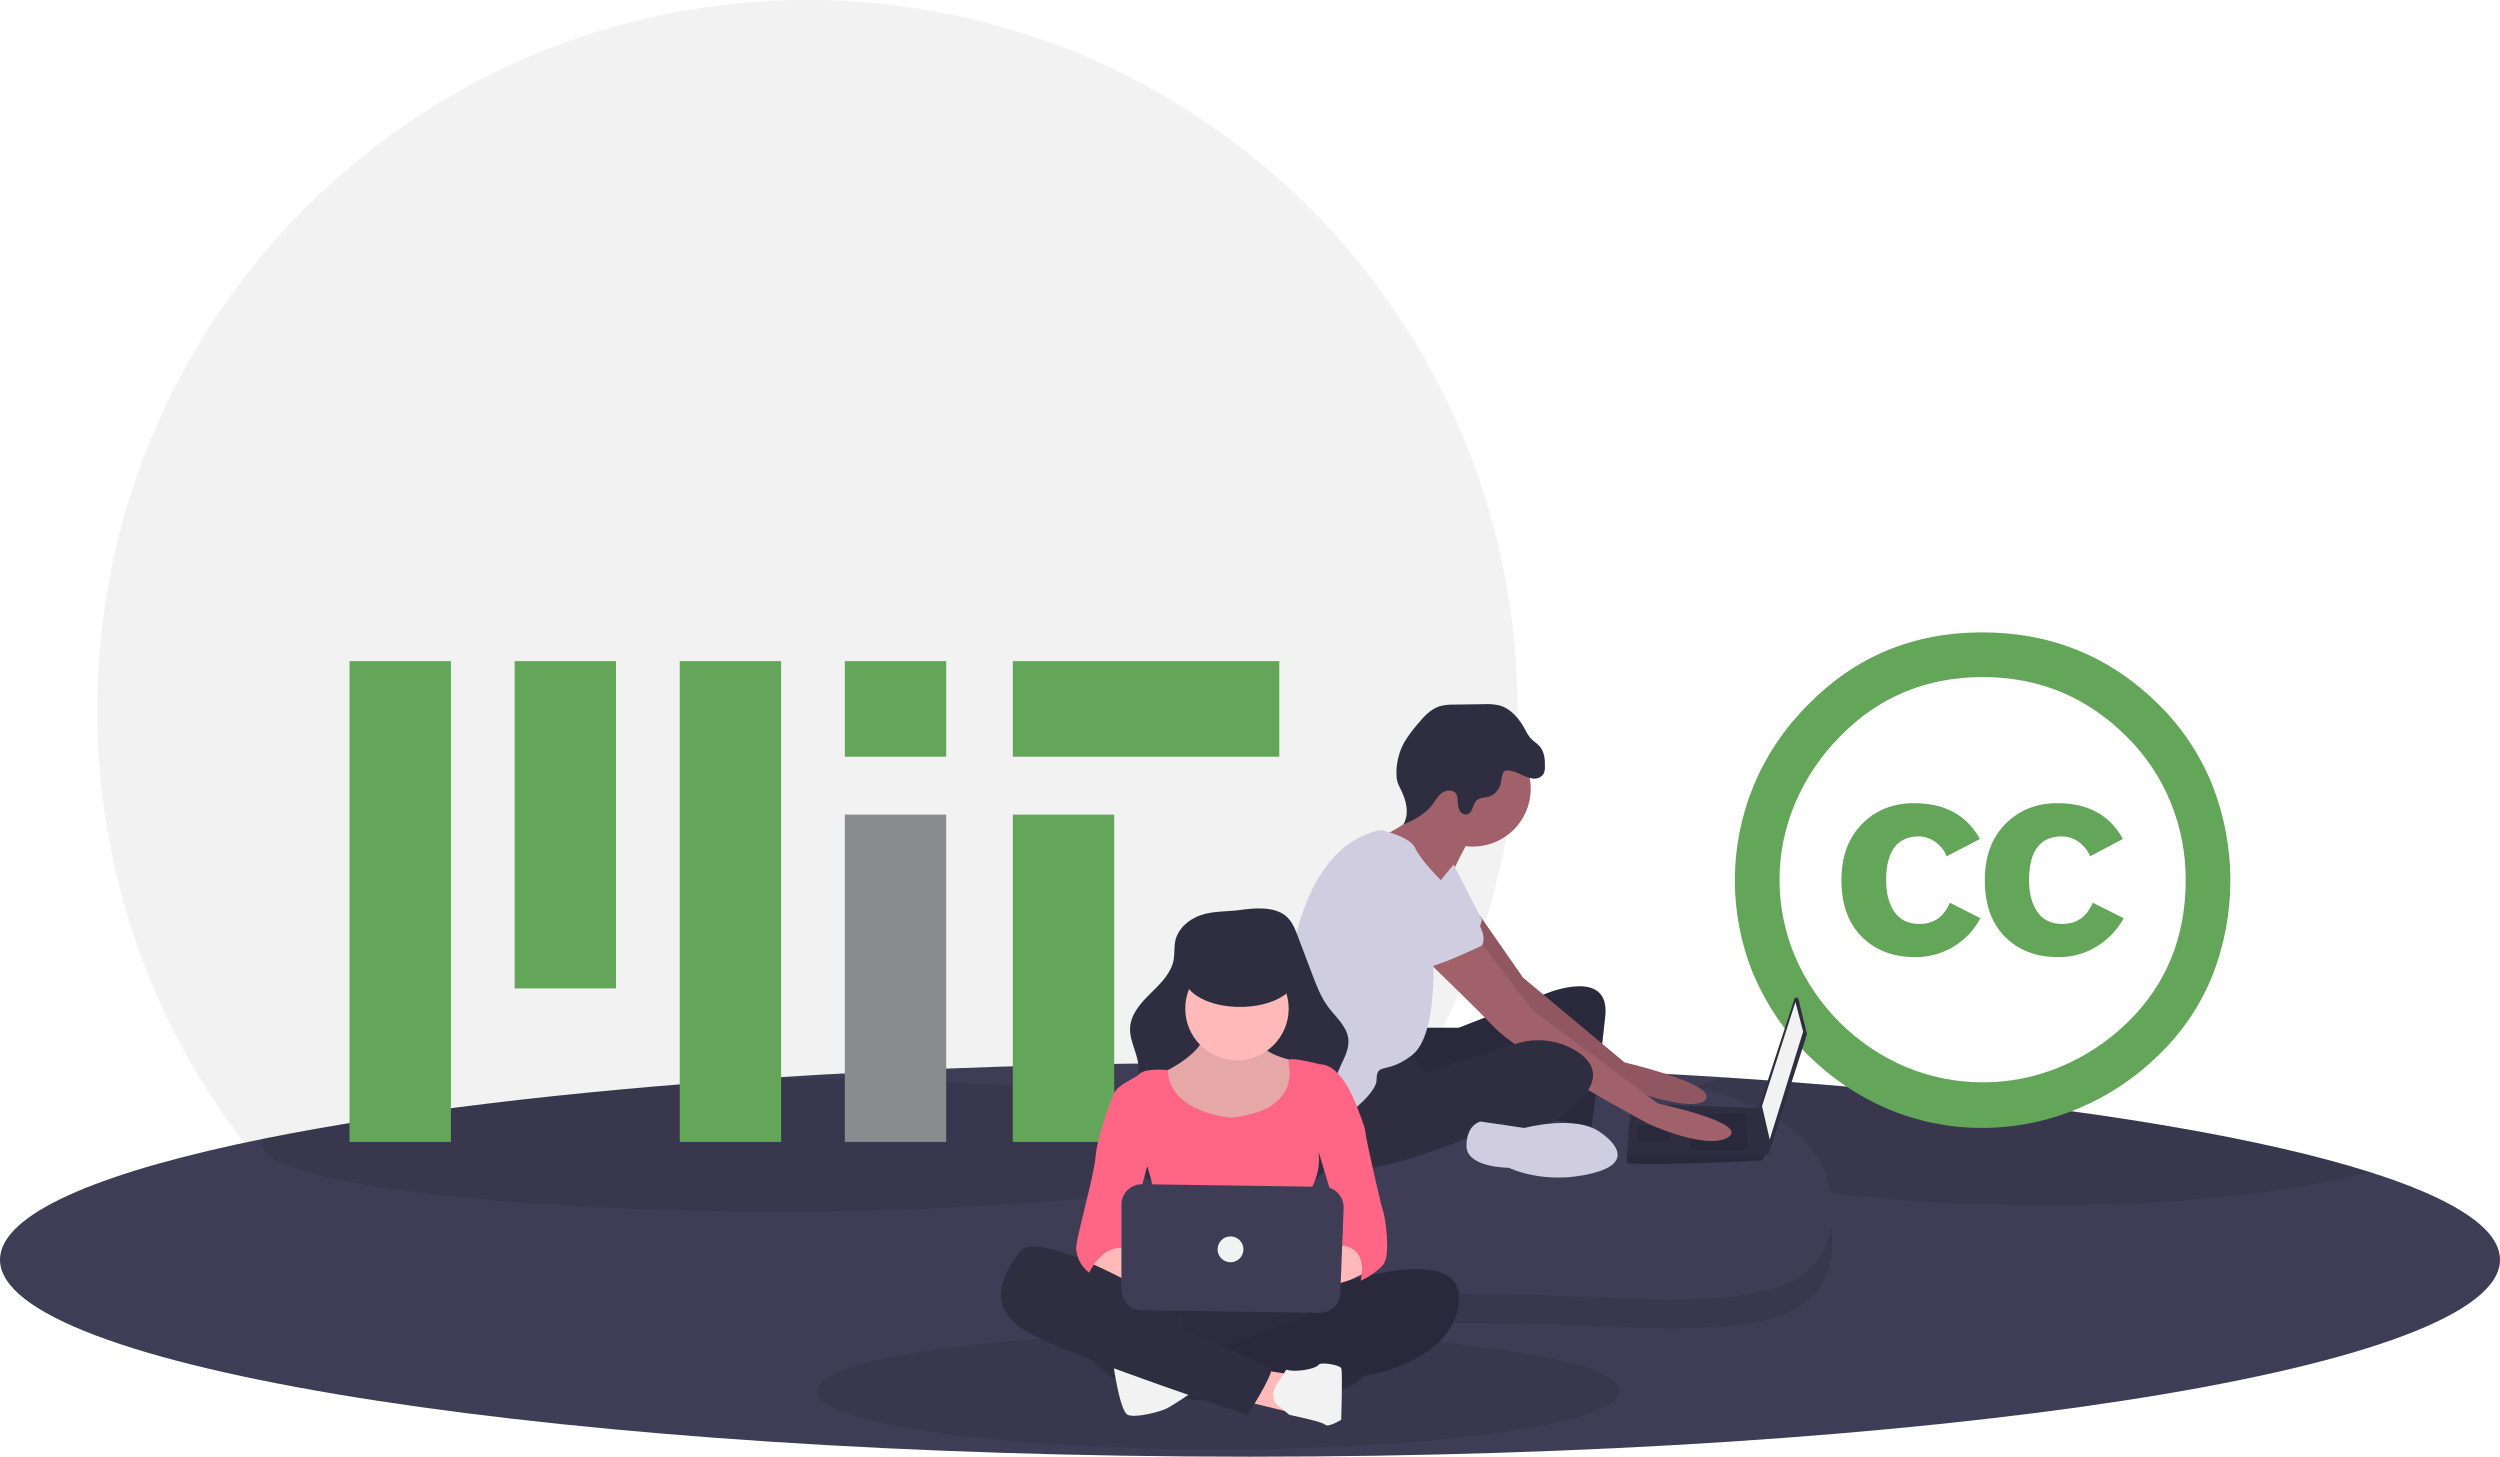
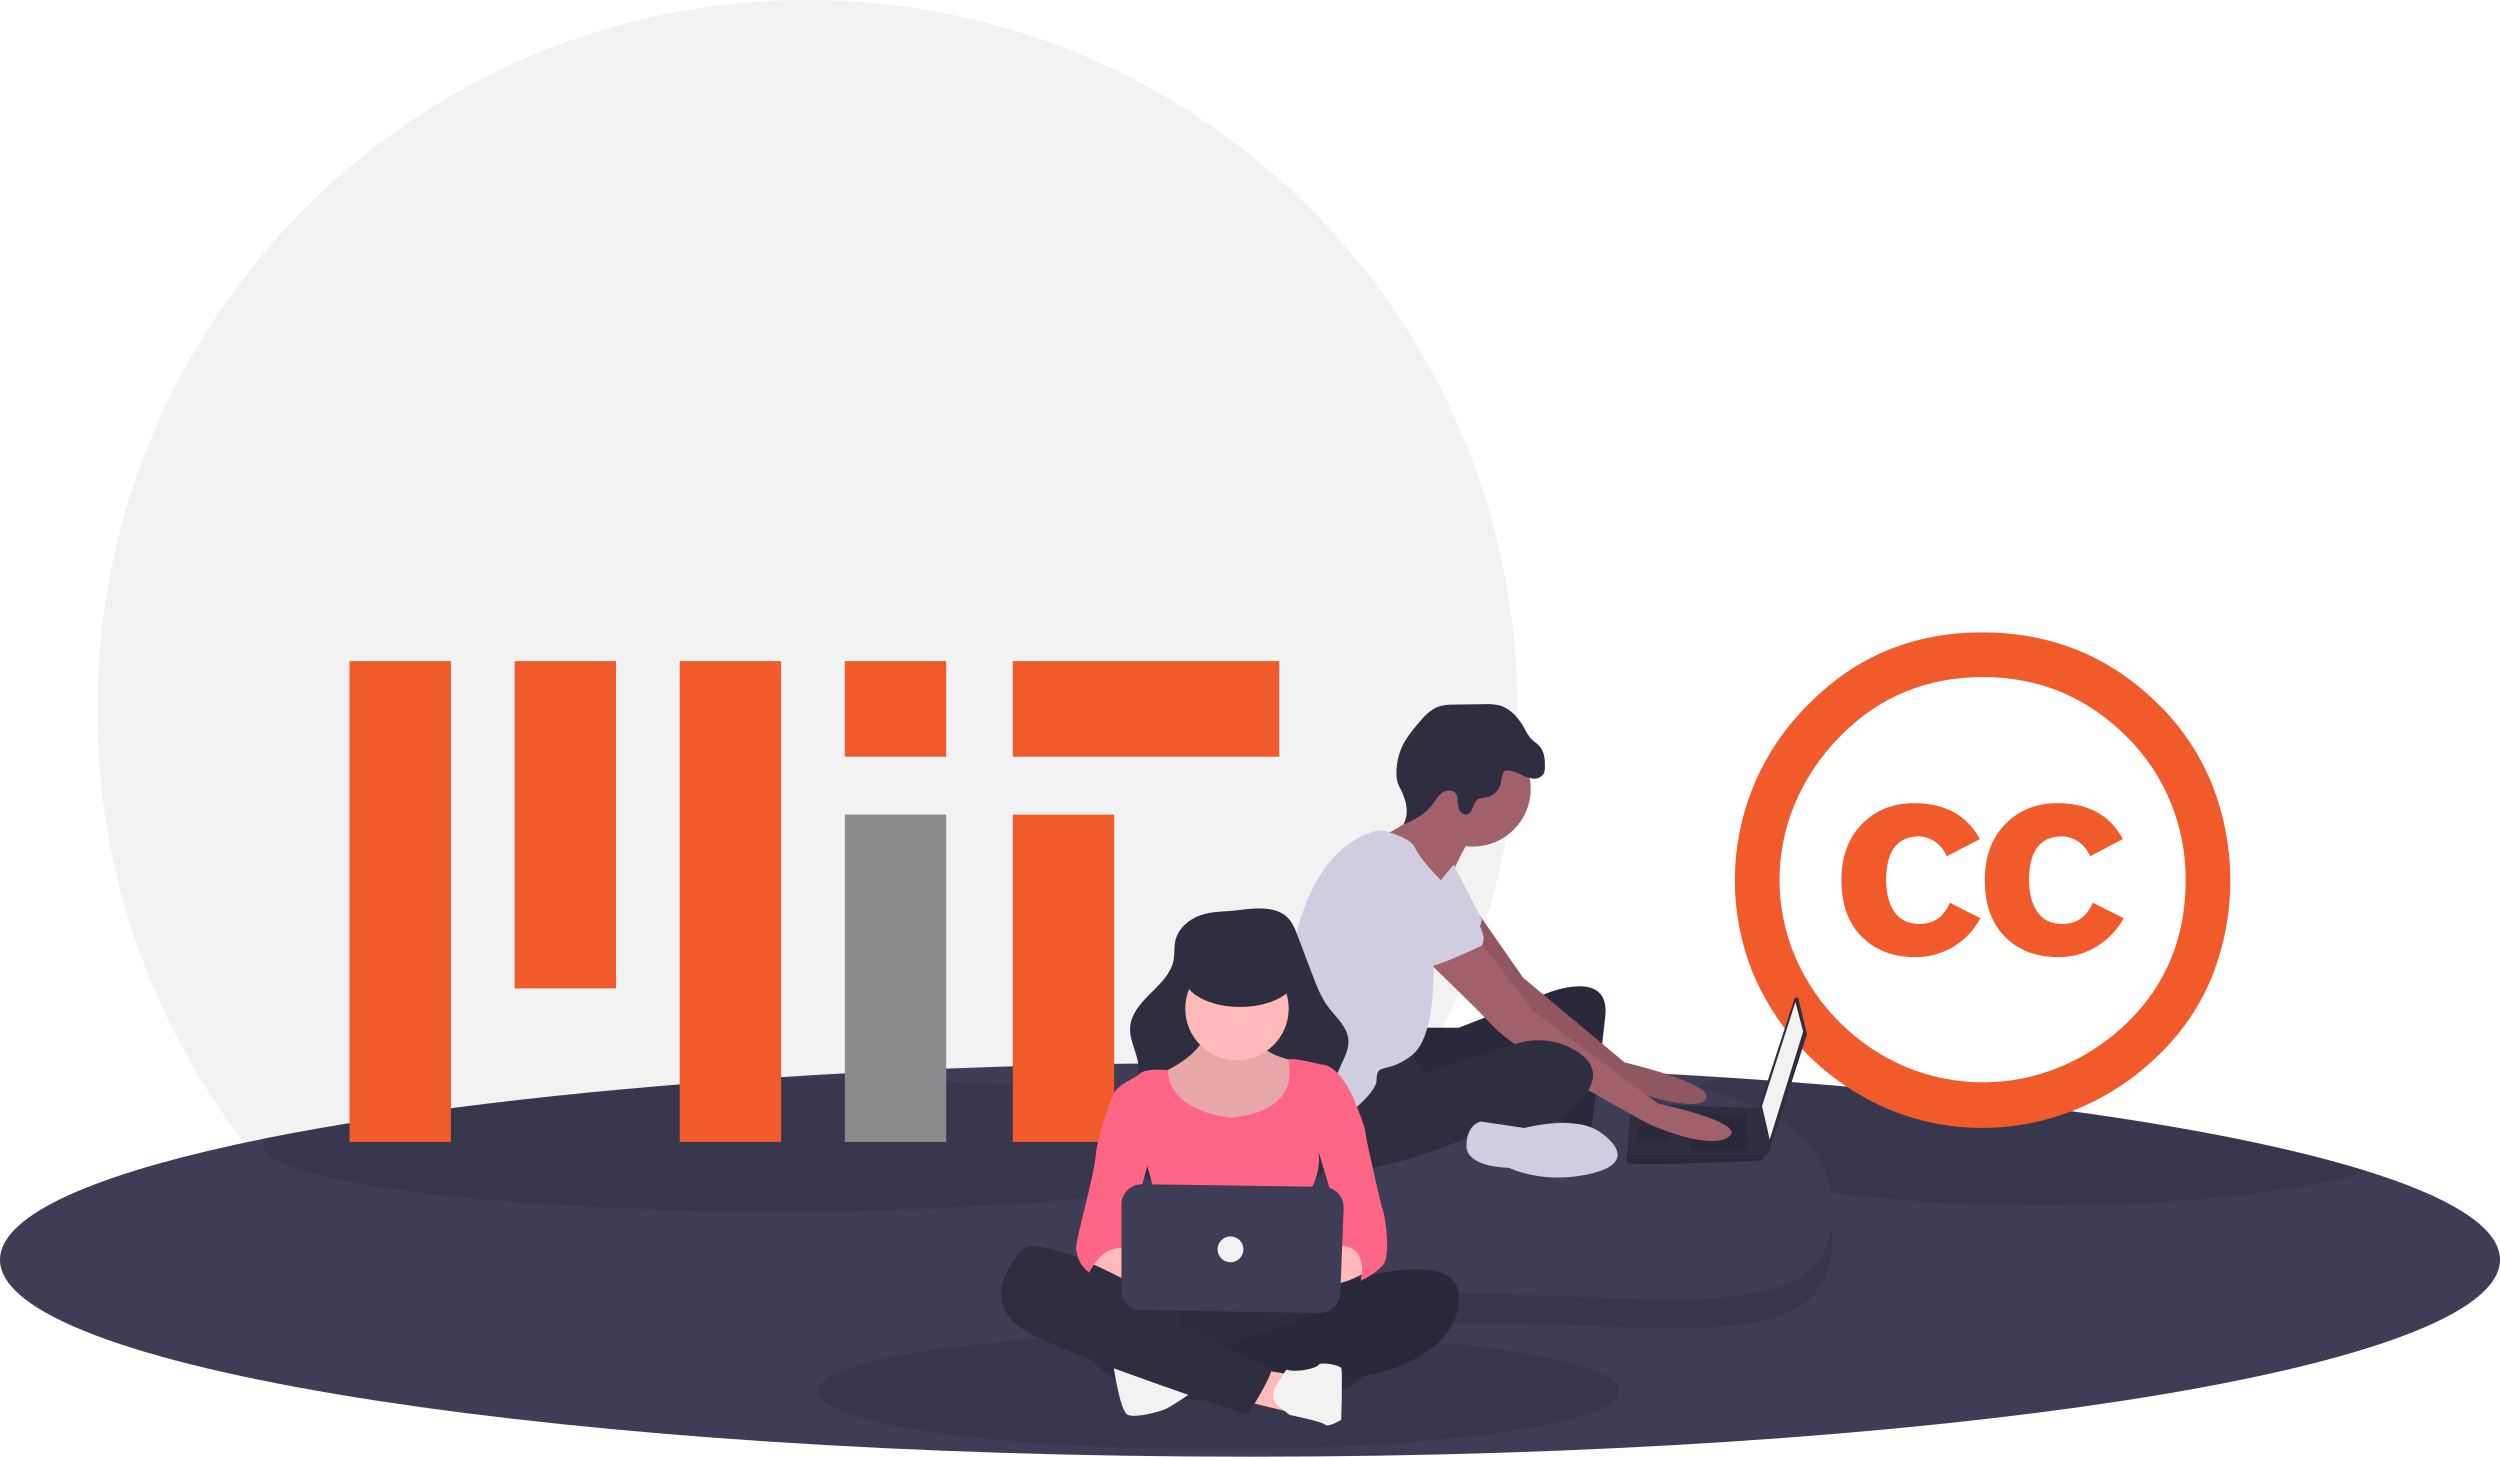
<svg xmlns="http://www.w3.org/2000/svg" id="a58ef234-55dd-4456-b368-278f056cc5c7" data-name="Layer 1" width="1028" height="598.997" viewBox="0 0 1028 598.997">
  <circle cx="332.005" cy="292.004" r="292.004" fill="#f2f2f2" />
  <path d="M1114,668.499a13.69,13.69,0,0,1-.17,2.12c-7.14,43.76-234.46,78.88-513.83,78.88s-506.69-35.12-513.83-78.88a13.675,13.675,0,0,1-.17-2.12c0-.2,0-.41.02-.61,0-.11.01-.21.01-.32a.489.489,0,0,0,.01-.12c.04-.45.1-.88.18-1.32,3.26-17.89,43.35-34.33,108.74-47.5,53.48-10.77,123.89-19.36,204.93-24.76,61.5-4.1,129.12-6.37,200.11-6.37,57.12,0,112.06,1.47,163.38,4.17h.02q16.11.855,31.74,1.87c71.33,4.62,134.63,11.69,185.63,20.54,31.37,5.45,58.1,11.58,79.19,18.22h.01c32.46,10.23,51.6,21.7,53.81,33.83.08.44.14.87.18,1.32a.487.487,0,0,0,.01.12c0,.11.01.21.01.32C1114,668.089,1114,668.299,1114,668.499Z" transform="translate(-86 -150.5013)" fill="#3f3d56" />
  <ellipse cx="501" cy="571.997" rx="165" ry="24" opacity="0.1" />
  <path d="M1059.96,632.299c-5.77,1.65-12.27,3.18-19.4,4.58-29.36,5.78-69.42,9.33-113.53,9.33-49.28,0-93.45-4.43-123.38-11.44-24.84-5.82-39.88-13.39-39.88-21.7,0-7.3,11.64-14.06,31.37-19.53,71.33,4.62,134.63,11.69,185.63,20.54C1012.14,619.529,1038.87,625.659,1059.96,632.299Z" transform="translate(-86 -150.5013)" opacity="0.1" />
  <path d="M618,621.249c0,15.13-94.92,27.4-212,27.4s-212-12.27-212-27.4a4.372,4.372,0,0,1,.96-2.62c53.48-10.77,123.89-19.36,204.93-24.76q3.045-.015,6.11-.01C523.08,593.859,618,606.119,618,621.249Z" transform="translate(-86 -150.5013)" opacity="0.1" />
-   <rect x="416.472" y="334.975" width="41.685" height="134.584" fill="#64a659" />
-   <rect x="279.506" y="271.851" width="41.685" height="197.708" fill="#64a659" />
-   <rect x="143.73" y="271.851" width="41.685" height="197.708" fill="#64a659" />
-   <rect x="211.618" y="271.851" width="41.685" height="134.584" fill="#64a659" />
-   <rect x="347.393" y="271.851" width="41.685" height="39.303" fill="#64a659" />
+   <rect x="416.472" y="334.975" width="41.685" height="134.584" fill="#F15A2B" />
+   <rect x="279.506" y="271.851" width="41.685" height="197.708" fill="#F15A2B" />
+   <rect x="143.73" y="271.851" width="41.685" height="197.708" fill="#F15A2B" />
+   <rect x="211.618" y="271.851" width="41.685" height="134.584" fill="#F15A2B" />
+   <rect x="347.393" y="271.851" width="41.685" height="39.303" fill="#F15A2B" />
  <rect x="347.393" y="334.975" width="41.685" height="134.584" fill="#8a8b8c" />
-   <rect x="416.472" y="271.851" width="109.573" height="39.303" fill="#64a659" />
-   <path d="M901.062,410.53q42.748,0,72.774,29.839A97.983,97.983,0,0,1,995.668,473.208a107.346,107.346,0,0,1,.096,78.409,93.533,93.533,0,0,1-21.739,32.294,104.704,104.704,0,0,1-33.841,22.561,101.425,101.425,0,0,1-39.114,7.823,99.015,99.015,0,0,1-38.662-7.734A104.845,104.845,0,0,1,807.007,551.165a101.764,101.764,0,0,1,.089-77.594A102.307,102.307,0,0,1,829.565,440.185Q858.674,410.537,901.062,410.53Zm.369,18.377q-34.93,0-58.768,24.379A87.595,87.595,0,0,0,824.197,480.668a80.789,80.789,0,0,0,0,63.311,86.249,86.249,0,0,0,45.577,45.31,82.687,82.687,0,0,0,63.41-.089,87.995,87.995,0,0,0,27.741-18.374q23.831-23.287,23.828-58.405a83.659,83.659,0,0,0-6.186-32.02,81.465,81.465,0,0,0-18.002-26.929Q935.989,428.909,901.431,428.908Zm-1.277,66.591-13.649,7.097a14.006,14.006,0,0,0-5.365-6.368,12.087,12.087,0,0,0-5.916-1.818q-13.64,0-13.646,18.011,0,8.186,3.454,13.095,3.458,4.914,10.192,4.916,8.916,0,12.557-8.733l12.551,6.368a29.99,29.99,0,0,1-26.745,16.012q-13.644,0-22.016-8.37-8.367-8.367-8.367-23.284,0-14.557,8.46-23.105,8.458-8.549,21.38-8.552Q891.97,480.757,900.155,495.498Zm58.765,0-13.465,7.097a13.992,13.992,0,0,0-5.368-6.368,12.373,12.373,0,0,0-6.094-1.818q-13.644,0-13.649,18.011,0,8.186,3.458,13.095,3.453,4.914,10.192,4.916,8.907,0,12.548-8.733l12.735,6.368a31.277,31.277,0,0,1-11.274,11.736,29.398,29.398,0,0,1-15.464,4.276q-13.831,0-22.099-8.37-8.291-8.367-8.284-23.284,0-14.557,8.463-23.105,8.453-8.549,21.373-8.552Q950.912,480.757,958.919,495.498Z" transform="translate(-86 -150.5013)" fill="#64a659" />
+   <rect x="416.472" y="271.851" width="109.573" height="39.303" fill="#F15A2B" />
+   <path d="M901.062,410.53q42.748,0,72.774,29.839A97.983,97.983,0,0,1,995.668,473.208a107.346,107.346,0,0,1,.096,78.409,93.533,93.533,0,0,1-21.739,32.294,104.704,104.704,0,0,1-33.841,22.561,101.425,101.425,0,0,1-39.114,7.823,99.015,99.015,0,0,1-38.662-7.734A104.845,104.845,0,0,1,807.007,551.165a101.764,101.764,0,0,1,.089-77.594A102.307,102.307,0,0,1,829.565,440.185Q858.674,410.537,901.062,410.53Zm.369,18.377q-34.93,0-58.768,24.379A87.595,87.595,0,0,0,824.197,480.668a80.789,80.789,0,0,0,0,63.311,86.249,86.249,0,0,0,45.577,45.31,82.687,82.687,0,0,0,63.41-.089,87.995,87.995,0,0,0,27.741-18.374q23.831-23.287,23.828-58.405a83.659,83.659,0,0,0-6.186-32.02,81.465,81.465,0,0,0-18.002-26.929Q935.989,428.909,901.431,428.908Zm-1.277,66.591-13.649,7.097a14.006,14.006,0,0,0-5.365-6.368,12.087,12.087,0,0,0-5.916-1.818q-13.64,0-13.646,18.011,0,8.186,3.454,13.095,3.458,4.914,10.192,4.916,8.916,0,12.557-8.733l12.551,6.368a29.99,29.99,0,0,1-26.745,16.012q-13.644,0-22.016-8.37-8.367-8.367-8.367-23.284,0-14.557,8.46-23.105,8.458-8.549,21.38-8.552Q891.97,480.757,900.155,495.498Zm58.765,0-13.465,7.097a13.992,13.992,0,0,0-5.368-6.368,12.373,12.373,0,0,0-6.094-1.818q-13.644,0-13.649,18.011,0,8.186,3.458,13.095,3.453,4.914,10.192,4.916,8.907,0,12.548-8.733l12.735,6.368a31.277,31.277,0,0,1-11.274,11.736,29.398,29.398,0,0,1-15.464,4.276q-13.831,0-22.099-8.37-8.291-8.367-8.284-23.284,0-14.557,8.463-23.105,8.453-8.549,21.373-8.552Q950.912,480.757,958.919,495.498Z" transform="translate(-86 -150.5013)" fill="#F15A2B" />
  <path d="M839.417,660.837c0,48.737-67.934,33.663-151.113,33.663s-150.104,15.075-150.104-33.663,67.925-59.337,151.104-59.337S839.417,612.099,839.417,660.837Z" transform="translate(-86 -150.5013)" opacity="0.1" />
  <path d="M839.417,648.837c0,48.737-67.934,33.663-151.113,33.663s-150.104,15.075-150.104-33.663,67.925-59.337,151.104-59.337S839.417,600.099,839.417,648.837Z" transform="translate(-86 -150.5013)" fill="#3f3d56" />
  <path d="M825.542,561.343l3.434,14.164a.885.885,0,0,1-.017.478l-15.575,48.673a.885.885,0,0,1-1.722-.17l-2.155-18.961a.885.885,0,0,1,.038-.374l14.297-43.876A.885.885,0,0,1,825.542,561.343Z" transform="translate(-86 -150.5013)" fill="#2f2e41" />
  <polygon points="738.278 412.038 741.449 424.19 727.711 468.572 724.541 454.835 738.278 412.038" fill="#f2f2f2" />
  <path d="M755.064,628.584c.528,1.585,54.949-.528,55.477-1.057a11.469,11.469,0,0,0,1.162-2.113c.497-1.057.951-2.113.951-2.113l-2.113-17.108L756.649,604.279s-1.347,14.498-1.622,21.134A15.853,15.853,0,0,0,755.064,628.584Z" transform="translate(-86 -150.5013)" fill="#2f2e41" />
  <polygon points="717.673 458.005 718.729 472.799 694.953 472.799 694.953 458.005 717.673 458.005" opacity="0.1" />
  <polygon points="687.028 462.76 687.17 462.732 686.5 469.1 673.291 469.1 673.291 462.76 687.028 462.76" opacity="0.1" />
  <path d="M755.064,628.584c.528,1.585,54.949-.528,55.477-1.057a11.469,11.469,0,0,0,1.162-2.113H755.027A15.853,15.853,0,0,0,755.064,628.584Z" transform="translate(-86 -150.5013)" opacity="0.1" />
  <path d="M671.055,573.106h14.794l36.457-14.266s25.889-10.567,23.776,9.51S740.27,615.375,740.27,615.375s-11.624-5.284-17.964-3.698-2.113-32.23-2.113-32.23-51.779,24.833-56.534,21.663-5.812-25.361-5.812-25.361Z" transform="translate(-86 -150.5013)" fill="#2f2e41" />
  <path d="M671.055,573.106h14.794l36.457-14.266s25.889-10.567,23.776,9.51S740.27,615.375,740.27,615.375s-11.624-5.284-17.964-3.698-2.113-32.23-2.113-32.23-51.779,24.833-56.534,21.663-5.812-25.361-5.812-25.361Z" transform="translate(-86 -150.5013)" opacity="0.1" />
  <path d="M694.363,526.777l17.904,25.723,41.74,34.871s38.57,8.982,33.286,15.322-37.513-6.34-37.513-6.34S701.7,561.483,700.115,558.841s-19.021-27.474-19.021-27.474Z" transform="translate(-86 -150.5013)" fill="#a0616a" />
  <path d="M694.363,526.777l17.904,25.723,41.74,34.871s38.57,8.982,33.286,15.322-37.513-6.34-37.513-6.34S701.7,561.483,700.115,558.841s-19.021-27.474-19.021-27.474Z" transform="translate(-86 -150.5013)" opacity="0.1" />
  <circle cx="605.661" cy="324.331" r="23.776" fill="#a0616a" />
  <path d="M690.076,495.967s-7.925,13.737-9.51,21.134-23.776-14.794-23.776-14.794l-2.906-7.661s20.87-9.775,19.285-17.7S690.076,495.967,690.076,495.967Z" transform="translate(-86 -150.5013)" fill="#a0616a" />
  <path d="M683.736,506.005l11.624,22.719s-2.642,11.095-6.869,12.152-22.191-13.737-22.191-13.737Z" transform="translate(-86 -150.5013)" fill="#d0cde1" />
  <path d="M694.303,537.178l21.663,28.531,51.779,38.57s37.513,7.925,29.06,13.737-32.758-5.284-32.758-5.284-52.307-28.003-63.403-39.627-31.701-31.173-31.701-31.173Z" transform="translate(-86 -150.5013)" fill="#a0616a" />
  <path d="M665.244,581.56l6.34,10.039,37.839-11.905a29.751,29.751,0,0,1,24.771,2.989c6.604,4.161,10.831,10.765,1.321,20.54-19.021,19.549-31.701,8.982-31.701,8.982s-63.931,30.116-74.498,15.322-11.095-22.191-11.095-22.191S658.903,579.975,665.244,581.56Z" transform="translate(-86 -150.5013)" fill="#2f2e41" />
  <path d="M744.497,616.432s16.907,11.095-3.17,16.379-34.871-2.113-34.871-2.113-17.436,0-17.436-8.982,5.812-10.039,5.812-10.039l17.964,2.642S734.458,608.506,744.497,616.432Z" transform="translate(-86 -150.5013)" fill="#d0cde1" />
  <path d="M711.166,468.851a17.728,17.728,0,0,0,4.982,1.785,4.548,4.548,0,0,0,4.595-1.969,6.181,6.181,0,0,0,.522-2.795c.064-2.901-.146-6.038-1.985-8.283-1.17-1.429-2.878-2.33-4.089-3.724a17.598,17.598,0,0,1-2.067-3.378c-2.356-4.424-5.843-8.676-10.69-9.951a23.183,23.183,0,0,0-6.24-.477l-12.206.172a21.251,21.251,0,0,0-5.872.632c-3.929,1.188-6.789,4.492-9.409,7.651a47.851,47.851,0,0,0-5.396,7.448,26.133,26.133,0,0,0-3.098,12.804,11.98,11.98,0,0,0,.439,3.388,18.801,18.801,0,0,0,1.332,2.925c2.289,4.496,3.648,10.112,1.07,14.449,4.478-1.829,8.909-4.228,11.863-8.058,1.321-1.714,2.358-3.72,4.119-4.977s4.631-1.367,5.761.479a5.163,5.163,0,0,1,.583,2.418,11.084,11.084,0,0,0,.668,4.081,3.058,3.058,0,0,0,3.322,1.896c2.3-.648,2.08-4.179,3.852-5.782,1.346-1.218,3.422-.985,5.15-1.538a7.643,7.643,0,0,0,4.387-4.321c.655-1.468.645-5.31,1.884-6.105C706.194,466.625,709.726,468.21,711.166,468.851Z" transform="translate(-86 -150.5013)" fill="#2f2e41" />
  <path d="M651.996,492.139a6.271,6.271,0,0,1,3.264.008c3.392.911,10.995,3.321,12.625,6.989,2.113,4.755,9.51,12.152,9.51,12.152s10.039,10.039,7.925,16.907-10.039,14.794-10.039,14.794,2.113,32.758-8.454,41.212-14.794,2.642-14.794,10.567-32.758,32.758-39.098,17.436c0,0,3.17-28.531,2.113-38.57C614.008,563.741,615.533,502.011,651.996,492.139Z" transform="translate(-86 -150.5013)" fill="#d0cde1" />
  <path d="M668.942,505.477s32.23,23.776,26.418,33.815c0,0-19.549,9.51-23.776,8.982s-20.606-19.021-24.833-20.606S640.411,497.552,668.942,505.477Z" transform="translate(-86 -150.5013)" fill="#d0cde1" />
  <path d="M579.811,526.783c-5.013,1.693-9.554,5.652-10.58,10.843-.476,2.406-.184,4.907-.585,7.327-.929,5.612-5.334,9.897-9.396,13.878s-8.258,8.606-8.555,14.286c-.325,6.22,4.186,12.047,3.406,18.226-.907,7.179-8.489,11.831-10.364,18.82-1.252,4.667.282,9.694,2.805,13.815,4.809,7.852,13.028,13.183,21.781,16.041s18.075,3.459,27.282,3.556c11.211.117,23.383-.845,31.806-8.244a25.48,25.48,0,0,0,8.459-16.588c.8-8.571-2.777-17.426-.31-25.673,1.553-5.19,5.447-9.93,4.866-15.316-.568-5.266-5.168-8.999-8.323-13.253-2.946-3.972-4.734-8.663-6.486-13.288l-5.995-15.824c-1.178-3.111-2.473-6.382-5.099-8.424-4.917-3.822-12.822-3.071-18.572-2.283C590.619,525.412,584.94,525.051,579.811,526.783Z" transform="translate(-86 -150.5013)" fill="#2f2e41" />
  <path d="M581.688,572.877s2.657,8.637-17.274,18.602,1.993,20.595,1.993,20.595l23.253,5.315s23.917-3.322,26.575-7.308,7.308-17.274,5.979-19.267a31.061,31.061,0,0,0-3.322-3.986s-15.945-2.657-15.281-9.966S581.688,572.877,581.688,572.877Z" transform="translate(-86 -150.5013)" fill="#ffb9b9" />
  <path d="M581.688,572.877s2.657,8.637-17.274,18.602,1.993,20.595,1.993,20.595l23.253,5.315s23.917-3.322,26.575-7.308,7.308-17.274,5.979-19.267a31.061,31.061,0,0,0-3.322-3.986s-15.945-2.657-15.281-9.966S581.688,572.877,581.688,572.877Z" transform="translate(-86 -150.5013)" opacity="0.1" />
  <circle cx="508.643" cy="414.736" r="21.26" fill="#ffb9b9" />
  <path d="M592.318,610.082s-25.604-1.872-26.089-19.539c0,0-9.122-1.057-11.78,1.601s-11.294,4.651-11.294,11.294,14.616,26.575,14.616,26.575,7.972,26.575,4.651,31.225-3.986,16.609-3.986,16.609,33.218-2.657,38.533,0,26.575,2.657,27.904,0-1.329-35.876-1.329-35.876,5.979-7.972,4.651-17.274L644.139,606.096s-5.979-17.938-15.281-17.938c0,0-12.623-3.322-12.955-1.661S622.215,606.76,592.318,610.082Z" transform="translate(-86 -150.5013)" fill="#ff6584" />
  <path d="M532.525,668.547s5.979,9.301,21.26,11.294,17.938-3.322,16.609-4.651-17.274-7.308-17.274-7.308l-9.301-7.308Z" transform="translate(-86 -150.5013)" fill="#ffb9b9" />
  <path d="M641.481,660.574l-17.274,9.966s-22.589-1.329-13.952,5.315,24.582,3.986,24.582,3.986l15.281-7.308Z" transform="translate(-86 -150.5013)" fill="#ffb9b9" />
  <path d="M555.113,677.848s-15.945,39.198,3.322,45.177,72.416,4.651,84.375-3.322,15.281-18.602,13.287-21.924-15.281-12.623-24.582-13.287S555.113,677.848,555.113,677.848Z" transform="translate(-86 -150.5013)" fill="#2f2e41" />
  <path d="M555.113,677.848s-15.945,39.198,3.322,45.177,72.416,4.651,84.375-3.322,15.281-18.602,13.287-21.924-15.281-12.623-24.582-13.287S555.113,677.848,555.113,677.848Z" transform="translate(-86 -150.5013)" opacity="0.05" />
  <path d="M630.378,680.283s56.281-20.373,55.617,4.208-35.876,31.225-35.876,31.225l-10.63,1.329-58.465,1.993s1.993-10.63-2.657-11.959c0,0,15.281-3.986,15.945-4.651s38.533-13.952,41.191-14.616,10.63-5.979,16.609-5.315c0,0,6.644-5.315,13.952-3.986l-20.595,1.329Z" transform="translate(-86 -150.5013)" fill="#2f2e41" />
  <path d="M630.378,680.283s56.281-20.373,55.617,4.208-35.876,31.225-35.876,31.225l-10.63,1.329-58.465,1.993s1.993-10.63-2.657-11.959c0,0,15.281-3.986,15.945-4.651s38.533-13.952,41.191-14.616,10.63-5.979,16.609-5.315c0,0,6.644-5.315,13.952-3.986l-20.595,1.329Z" transform="translate(-86 -150.5013)" opacity="0.1" />
  <polygon points="534.434 533.081 541.53 549.271 584.714 533.99 588.036 525.354 576.741 523.36 554.035 527.347 544.187 530.004 534.434 533.081" fill="#2f2e41" />
  <polygon points="534.434 533.081 541.53 549.271 584.714 533.99 588.036 525.354 576.741 523.36 554.035 527.347 544.187 530.004 534.434 533.081" opacity="0.1" />
  <path d="M528.538,703.094s12.623,15.945,27.239,19.931,22.589-1.329,22.589-1.329L573.716,703.094l-1.993-11.959L563.086,685.156l-17.274-7.972-20.595-6.644s-8.637-1.329-8.637,0,7.972,21.26,7.972,21.26Z" transform="translate(-86 -150.5013)" fill="#2f2e41" />
  <path d="M543.819,711.731s2.657,19.267,5.979,20.595,13.287-1.329,15.945-2.657,11.691-7.459,11.691-7.459S545.812,710.402,543.819,711.731Z" transform="translate(-86 -150.5013)" fill="#f2f2f2" />
  <polygon points="518.277 563.223 530.9 565.216 529.571 580.496 511.964 576.22 518.277 563.223" fill="#ffb9b9" />
  <path d="M612.186,717.977s-5.916,7.042.063,11.028l3.986,3.322s13.287,2.657,14.616,3.986,6.644-1.993,6.644-1.993.664-19.931,0-21.26-8.637-2.657-9.301-1.329-8.637,3.322-13.287,1.993Z" transform="translate(-86 -150.5013)" fill="#f2f2f2" />
  <path d="M559.099,682.499s-46.506-27.239-53.814-17.274-15.281,23.917,5.979,34.547,87.697,32.554,87.697,32.554,9.966-15.281,9.966-19.267c0,0-35.212-15.945-41.191-17.274s-29.897-16.609-33.219-17.938-7.972-5.315-7.972-5.315Z" transform="translate(-86 -150.5013)" fill="#2f2e41" />
  <path d="M545.812,600.117l-2.657,1.993s-5.979,15.281-6.644,23.917-8.637,35.212-7.972,38.533,1.329,5.979,5.315,9.301c0,0,5.315-11.959,14.616-9.966l11.294-41.191Z" transform="translate(-86 -150.5013)" fill="#ff6584" />
  <path d="M638.824,600.117l5.315,5.979s3.322,7.972,3.322,9.966,6.644,31.225,7.308,32.554,3.322,17.938,0,21.924-9.301,6.644-9.301,6.644,3.986-13.952-8.637-14.616l1.329-5.315-11.959-39.862Z" transform="translate(-86 -150.5013)" fill="#ff6584" />
  <path d="M547.141,645.858v34.995a8.413,8.413,0,0,0,8.289,8.413l73.185,1.084a8.413,8.413,0,0,0,8.532-8.089l1.346-34.999a8.413,8.413,0,0,0-8.285-8.736l-74.531-1.08A8.413,8.413,0,0,0,547.141,645.858Z" transform="translate(-86 -150.5013)" fill="#3f3d56" />
  <ellipse cx="509.89" cy="401.732" rx="22.884" ry="12.322" fill="#2f2e41" />
  <circle cx="505.986" cy="513.727" r="5.315" fill="#f2f2f2" />
</svg>
